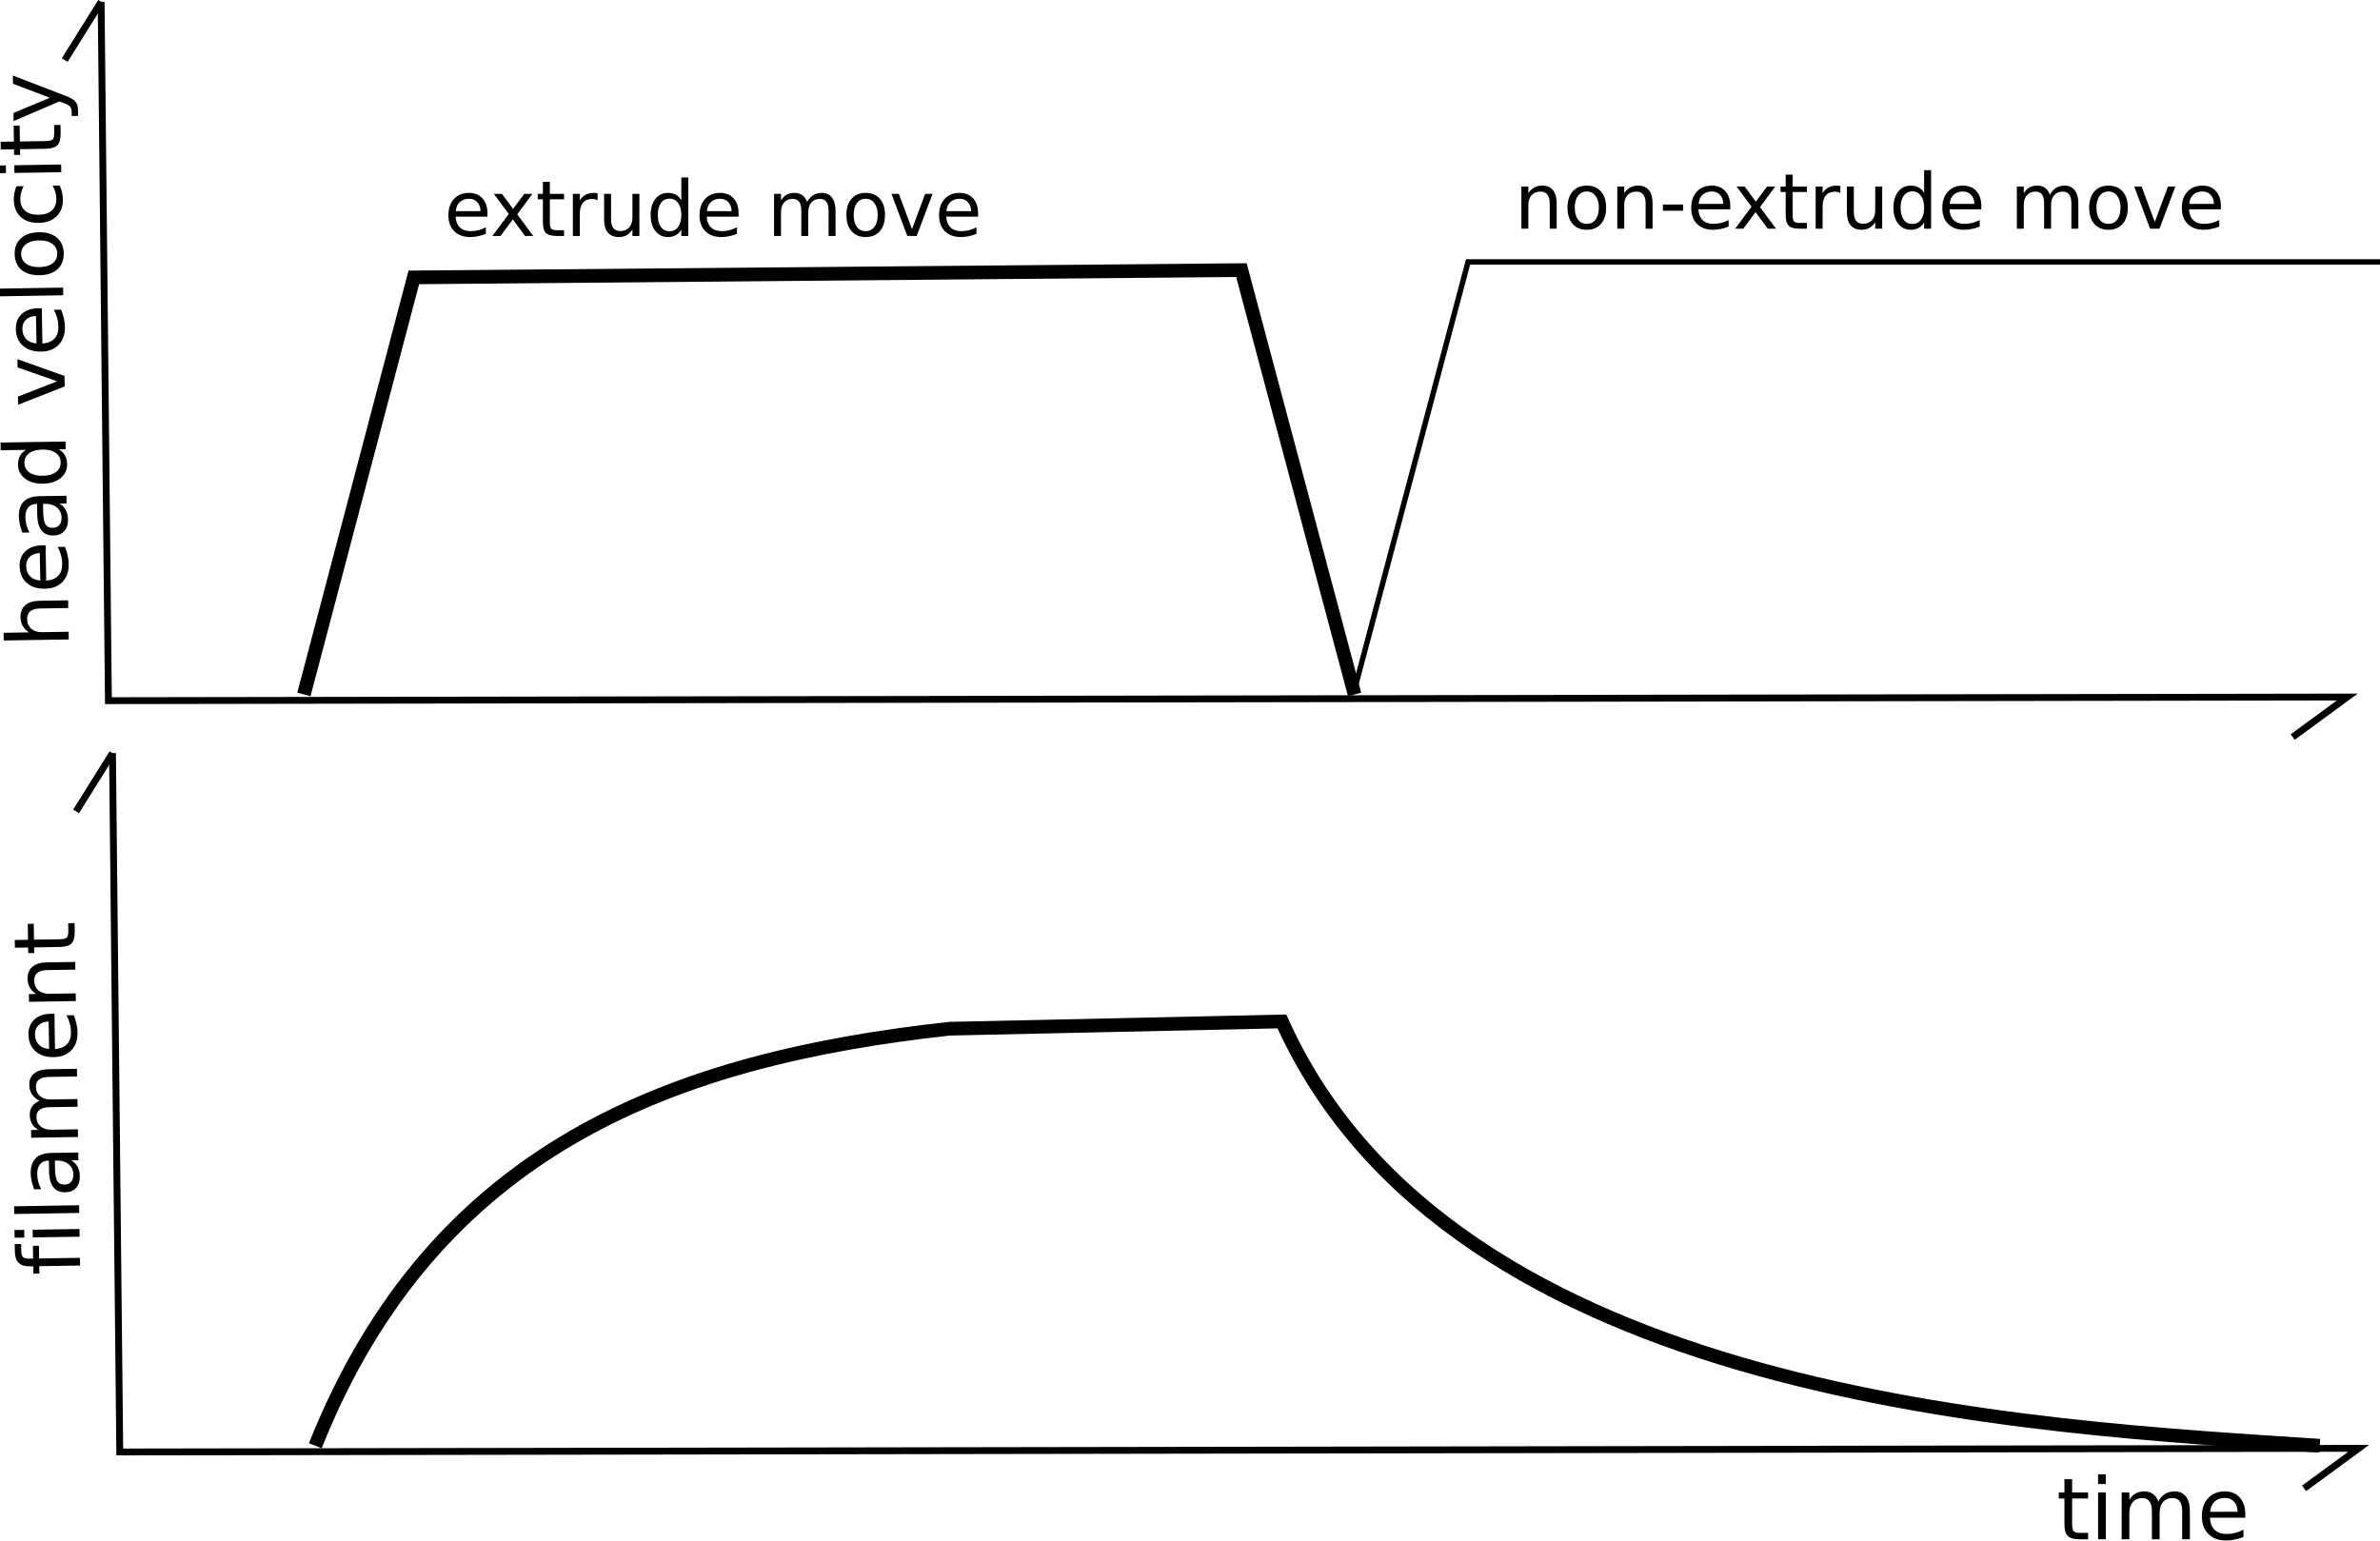
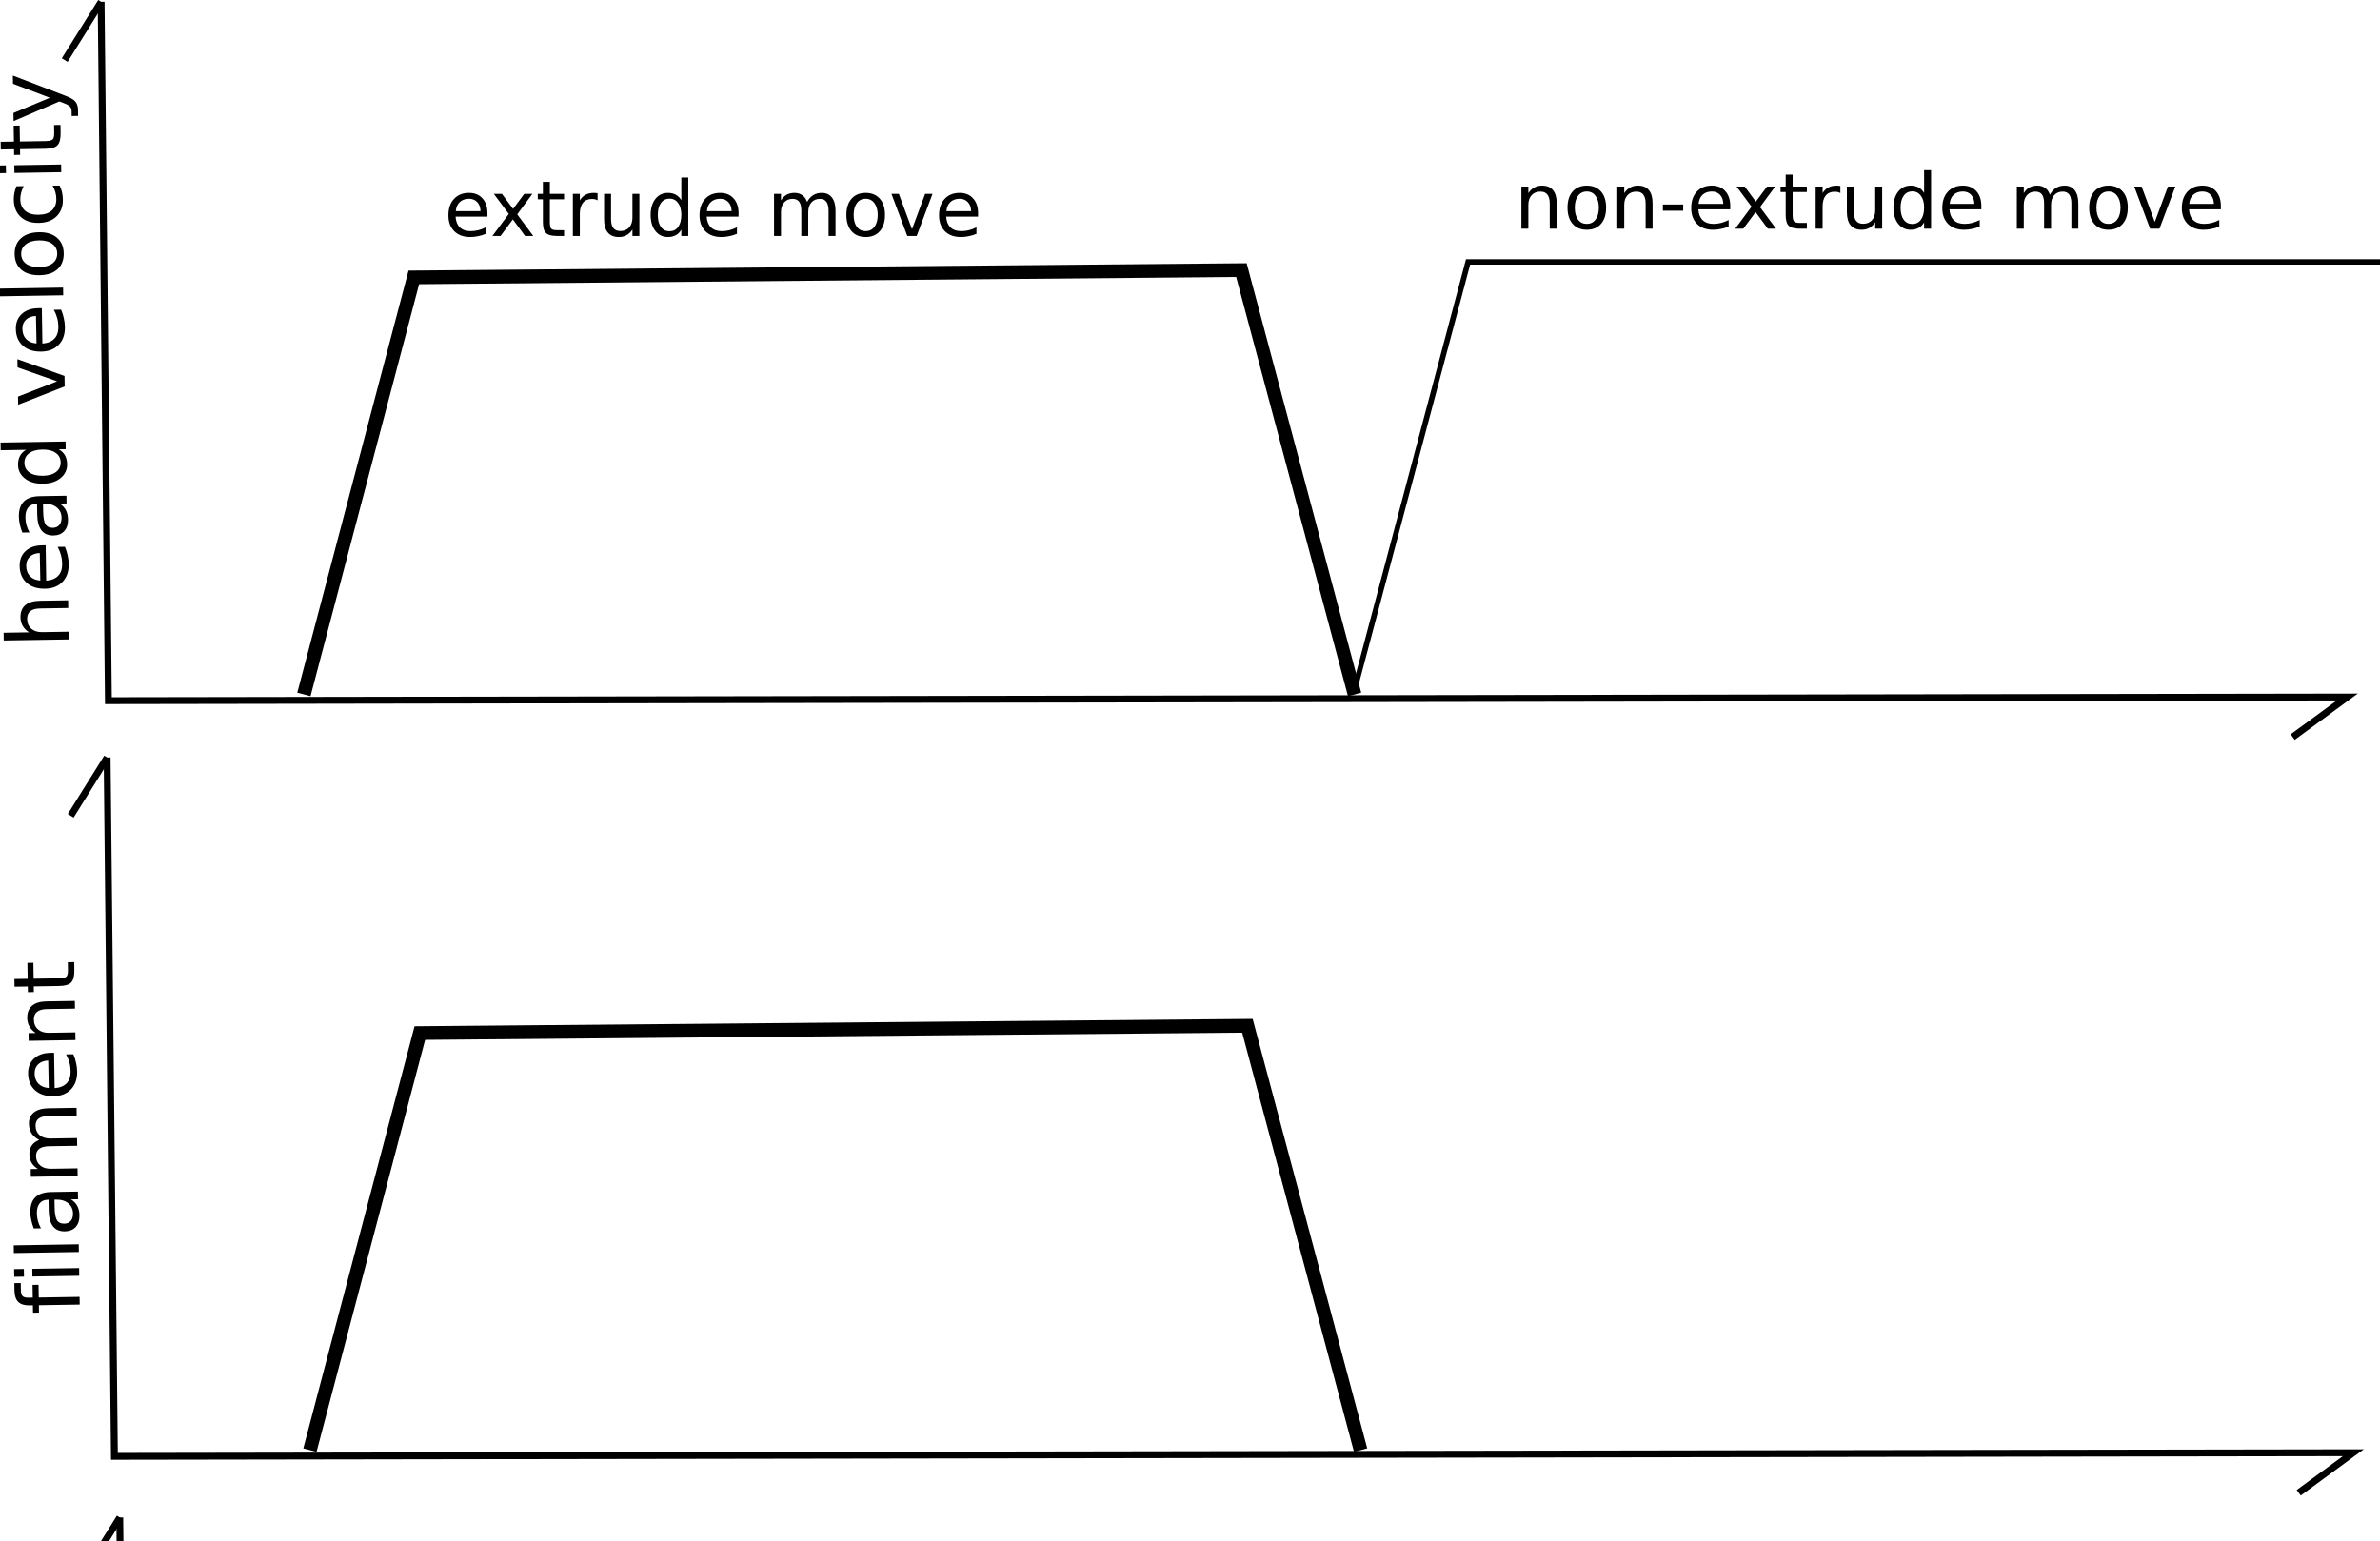
<svg xmlns="http://www.w3.org/2000/svg" width="98.141mm" height="63.537mm" viewBox="0 0 347.743 225.131" id="svg2" version="1.1">
  <defs id="defs4" />
  <g id="layer1" transform="translate(-135.2243,-249.9695)">
    <path style="fill:none;fill-rule:evenodd;stroke:#000000;stroke-width:1px;stroke-linecap:butt;stroke-linejoin:miter;stroke-opacity:1" d="m 150,250.235 1.064,102.128 327.128,-0.532 -7.979,5.851" id="path3347" />
    <text xml:space="preserve" style="font-style:normal;font-variant:normal;font-weight:normal;font-stretch:normal;font-size:12.5px;line-height:125%;font-family:'DejaVu Sans';-inkscape-font-specification:'DejaVu Sans, Normal';text-align:start;letter-spacing:0px;word-spacing:0px;writing-mode:lr-tb;text-anchor:start;fill:#000000;fill-opacity:1;stroke:none;stroke-width:1px;stroke-linecap:butt;stroke-linejoin:miter;stroke-opacity:1" x="-346.841" y="139.75" id="text3353" transform="matrix(-0.01601372,-0.9998718,0.9998718,-0.01601372,0,0)">
      <tspan id="tspan12733" x="-346.841" y="139.75">head velocity</tspan>
    </text>
    <path style="fill:none;fill-rule:evenodd;stroke:#000000;stroke-width:1px;stroke-linecap:butt;stroke-linejoin:miter;stroke-opacity:1" d="m 150,250.235 -5.319,8.511" id="path3359" />
    <path style="fill:none;fill-rule:evenodd;stroke:#000000;stroke-width:2;stroke-linecap:butt;stroke-linejoin:miter;stroke-miterlimit:4;stroke-dasharray:none;stroke-opacity:1" d="m 179.63,351.451 16.057,-60.943 120.92,-1.064 16.538,62.007" id="path3361" />
    <path style="fill:none;fill-rule:evenodd;stroke:#000000;stroke-width:0.787px;stroke-linecap:butt;stroke-linejoin:miter;stroke-opacity:1" d="m 332.996,351.25 16.728,-63.003 133.243,0" id="path3361-7" />
    <text xml:space="preserve" style="font-style:normal;font-variant:normal;font-weight:normal;font-stretch:normal;font-size:11.25px;line-height:125%;font-family:'DejaVu Sans';-inkscape-font-specification:'DejaVu Sans, Normal';text-align:start;letter-spacing:0px;word-spacing:0px;writing-mode:lr-tb;text-anchor:start;fill:#000000;fill-opacity:1;stroke:none;stroke-width:1px;stroke-linecap:butt;stroke-linejoin:miter;stroke-opacity:1" x="200.118" y="284.454" id="text12656">
      <tspan id="tspan12658" x="200.118" y="284.454">extrude move</tspan>
    </text>
    <text xml:space="preserve" style="font-style:normal;font-variant:normal;font-weight:normal;font-stretch:normal;font-size:11.25px;line-height:125%;font-family:'DejaVu Sans';-inkscape-font-specification:'DejaVu Sans, Normal';text-align:start;letter-spacing:0px;word-spacing:0px;writing-mode:lr-tb;text-anchor:start;fill:#000000;fill-opacity:1;stroke:none;stroke-width:1px;stroke-linecap:butt;stroke-linejoin:miter;stroke-opacity:1" x="356.501" y="283.39" id="text12660">
      <tspan id="tspan12662" x="356.501" y="283.39">non-extrude move</tspan>
    </text>
-     <path style="fill:none;fill-rule:evenodd;stroke:#000000;stroke-width:1px;stroke-linecap:butt;stroke-linejoin:miter;stroke-opacity:1" d="m 151.66,360.03 1.064,102.128 327.128,-0.532 -7.979,5.851" id="path3347-0" />
-     <text xml:space="preserve" style="font-style:normal;font-variant:normal;font-weight:normal;font-stretch:normal;font-size:12.5px;line-height:100%;font-family:'DejaVu Sans';-inkscape-font-specification:'DejaVu Sans, Normal';text-align:start;letter-spacing:0px;word-spacing:0px;writing-mode:lr-tb;text-anchor:start;fill:#000000;fill-opacity:1;stroke:none;stroke-width:1px;stroke-linecap:butt;stroke-linejoin:miter;stroke-opacity:1" x="435.703" y="474.924" id="text3349-3">
-       <tspan id="tspan3351-4" x="435.703" y="474.924">time</tspan>
+     <path style="fill:none;fill-rule:evenodd;stroke:#000000;stroke-width:1px;stroke-linecap:butt;stroke-linejoin:miter;stroke-opacity:1" d="m 152.724,471.732 1.064,102.128 327.128,-0.532 -7.979,5.851" id="path3347-0" />
+     <text xml:space="preserve" style="font-style:normal;font-variant:normal;font-weight:normal;font-stretch:normal;font-size:12.5px;line-height:100%;font-family:'DejaVu Sans';-inkscape-font-specification:'DejaVu Sans, Normal';text-align:start;letter-spacing:0px;word-spacing:0px;writing-mode:lr-tb;text-anchor:start;fill:#000000;fill-opacity:1;stroke:none;stroke-width:1px;stroke-linecap:butt;stroke-linejoin:miter;stroke-opacity:1" x="436.767" y="586.626" id="text3349-3">
+       <tspan id="tspan3351-4" x="436.767" y="586.626">time</tspan>
    </text>
-     <text xml:space="preserve" style="font-style:normal;font-variant:normal;font-weight:normal;font-stretch:normal;font-size:12.5px;line-height:125%;font-family:'DejaVu Sans';-inkscape-font-specification:'DejaVu Sans, Normal';text-align:start;letter-spacing:0px;word-spacing:0px;writing-mode:lr-tb;text-anchor:start;fill:#000000;fill-opacity:1;stroke:none;stroke-width:1px;stroke-linecap:butt;stroke-linejoin:miter;stroke-opacity:1" x="-438.566" y="139.942" id="text3353-0" transform="matrix(-0.01601372,-0.9998718,0.9998718,-0.01601372,0,0)">
-       <tspan id="tspan12712" x="-438.566" y="139.942">filament</tspan>
+     <text xml:space="preserve" style="font-style:normal;font-variant:normal;font-weight:normal;font-stretch:normal;font-size:12.5px;line-height:125%;font-family:'DejaVu Sans';-inkscape-font-specification:'DejaVu Sans, Normal';text-align:start;letter-spacing:0px;word-spacing:0px;writing-mode:lr-tb;text-anchor:start;fill:#000000;fill-opacity:1;stroke:none;stroke-width:1px;stroke-linecap:butt;stroke-linejoin:miter;stroke-opacity:1" x="-551.113" y="125.372" id="text3353-0" transform="matrix(-0.01601372,-0.9998718,0.9998718,-0.01601372,0,0)">
+       <tspan id="tspan4197" x="-551.113" y="125.372">actual</tspan>
+       <tspan id="tspan4199" x="-551.113" y="140.997">filament</tspan>
    </text>
-     <path style="fill:none;fill-rule:evenodd;stroke:#000000;stroke-width:1px;stroke-linecap:butt;stroke-linejoin:miter;stroke-opacity:1" d="m 151.66,360.03 -5.319,8.511" id="path3359-9" />
-     <path style="fill:none;fill-rule:evenodd;stroke:#000000;stroke-width:2;stroke-linecap:butt;stroke-linejoin:miter;stroke-miterlimit:4;stroke-dasharray:none;stroke-opacity:1" d="m 181.29,461.247 c 17.463,-43.802 52.674,-56.544 92.653,-60.943 l 48.579,-1.064 c 24.916,55.471 110.005,59.233 151.644,62.007" id="path3361-1" />
+     <path style="fill:none;fill-rule:evenodd;stroke:#000000;stroke-width:1px;stroke-linecap:butt;stroke-linejoin:miter;stroke-opacity:1" d="m 152.724,471.732 -5.319,8.511" id="path3359-9" />
+     <path style="fill:none;fill-rule:evenodd;stroke:#000000;stroke-width:2;stroke-linecap:butt;stroke-linejoin:miter;stroke-miterlimit:4;stroke-dasharray:none;stroke-opacity:1" d="m 182.354,572.949 c 17.463,-43.802 52.674,-56.544 92.653,-60.943 l 48.579,-1.064 c 24.916,55.471 110.005,59.233 151.644,62.007" id="path3361-1" />
+     <path style="fill:none;fill-rule:evenodd;stroke:#000000;stroke-width:1px;stroke-linecap:butt;stroke-linejoin:miter;stroke-opacity:1" d="m 150.878,360.67 1.064,102.128 327.128,-0.532 -7.979,5.851" id="path3347-8" />
+     <text xml:space="preserve" style="font-style:normal;font-variant:normal;font-weight:normal;font-stretch:normal;font-size:12.5px;line-height:125%;font-family:'DejaVu Sans';-inkscape-font-specification:'DejaVu Sans, Normal';text-align:start;letter-spacing:0px;word-spacing:0px;writing-mode:lr-tb;text-anchor:start;fill:#000000;fill-opacity:1;stroke:none;stroke-width:1px;stroke-linecap:butt;stroke-linejoin:miter;stroke-opacity:1" x="-444.273" y="124.173" id="text3353-6" transform="matrix(-0.01601372,-0.9998718,0.9998718,-0.01601372,0,0)">
+       <tspan id="tspan4193" x="-444.273" y="124.173">desired</tspan>
+       <tspan id="tspan4195" x="-444.273" y="139.798">filament</tspan>
+     </text>
+     <path style="fill:none;fill-rule:evenodd;stroke:#000000;stroke-width:1px;stroke-linecap:butt;stroke-linejoin:miter;stroke-opacity:1" d="m 150.878,360.67 -5.319,8.511" id="path3359-8" />
+     <path style="fill:none;fill-rule:evenodd;stroke:#000000;stroke-width:2;stroke-linecap:butt;stroke-linejoin:miter;stroke-miterlimit:4;stroke-dasharray:none;stroke-opacity:1" d="m 180.509,461.887 16.057,-60.943 120.92,-1.064 16.538,62.007" id="path3361-4" />
  </g>
</svg>
